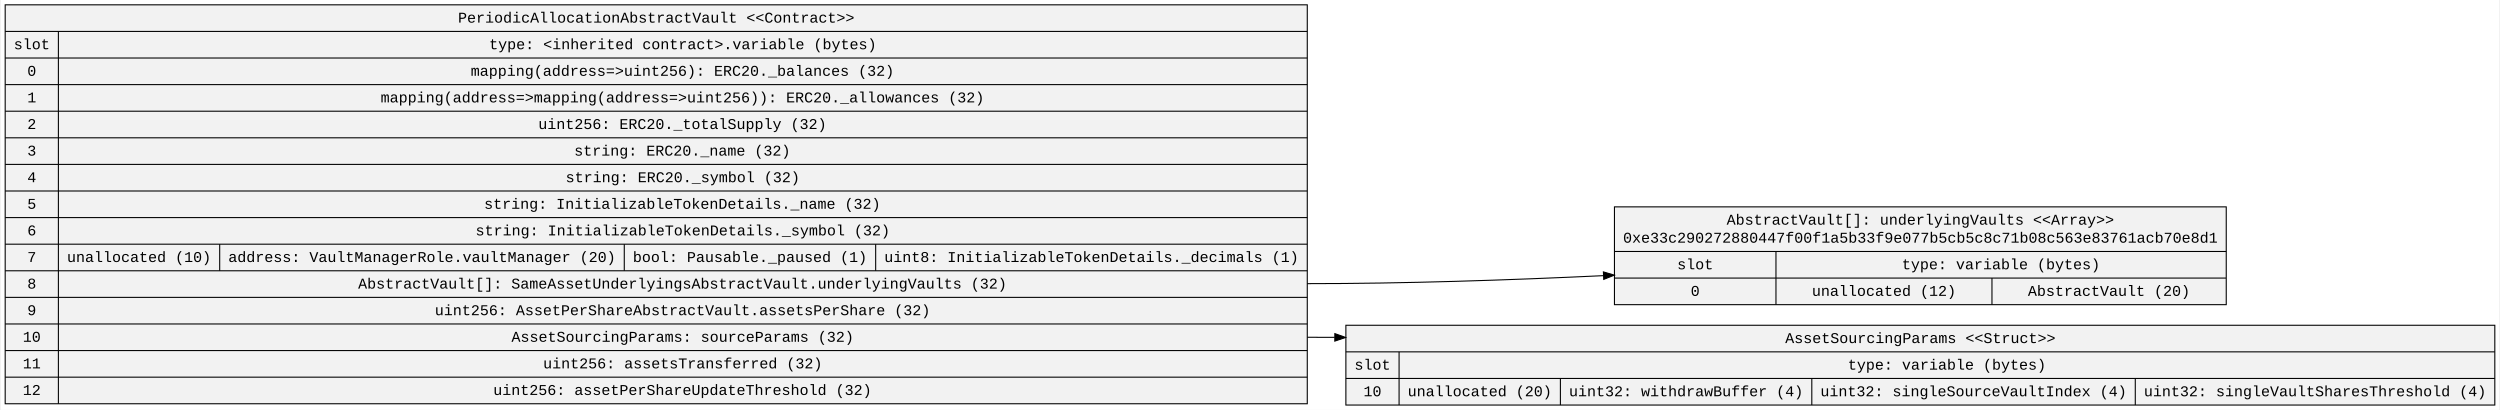
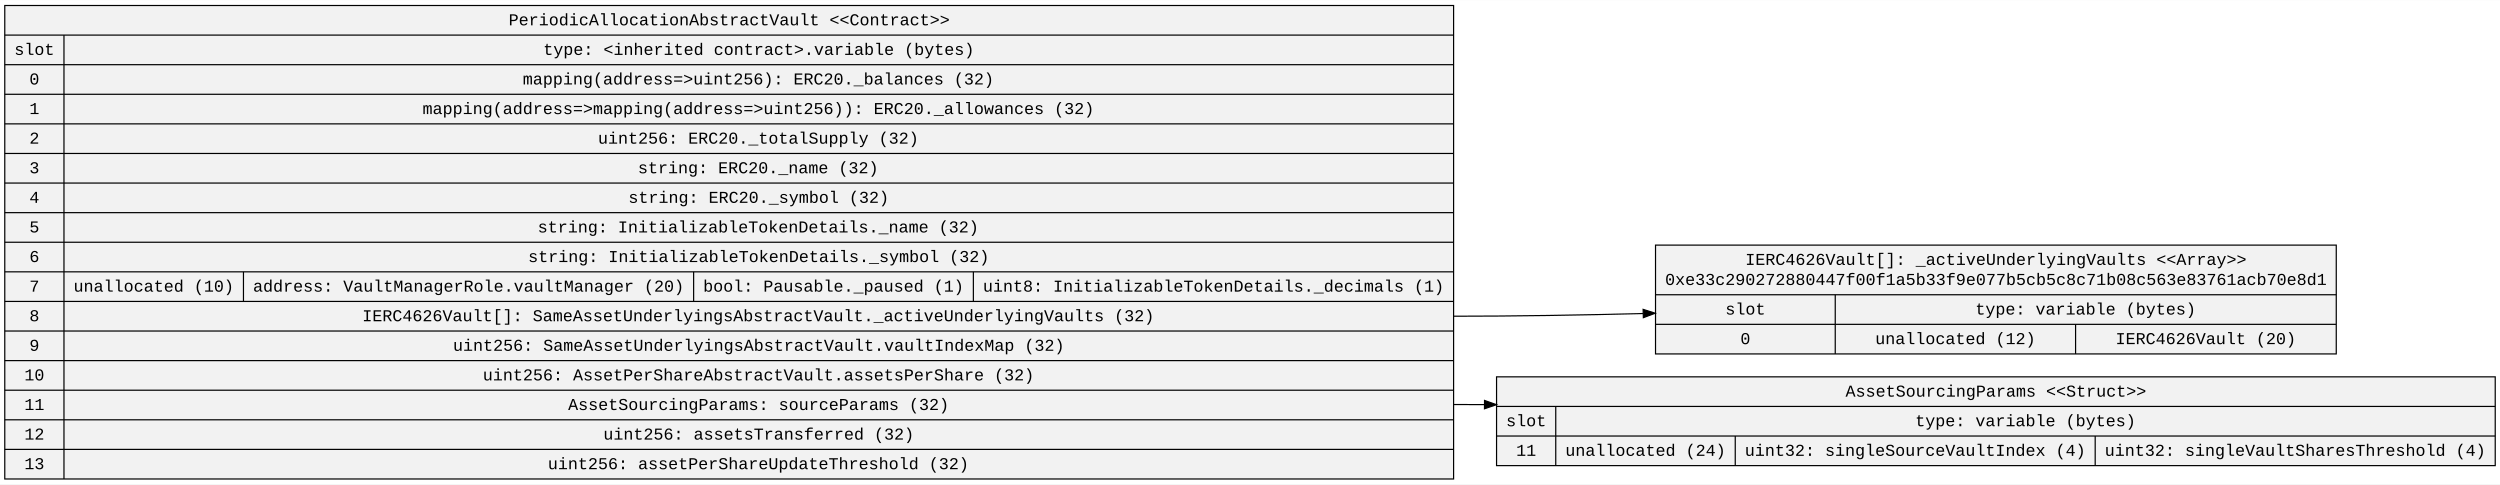
- <svg xmlns="http://www.w3.org/2000/svg" width="2330pt" height="382pt" viewBox="0.00 0.00 2329.55 382.20">
-   <g id="graph0" class="graph" transform="scale(1 1) rotate(0) translate(4 378.2)">
-     <polygon fill="white" stroke="transparent" points="-4,4 -4,-378.2 2325.55,-378.2 2325.55,4 -4,4" />
+ <svg xmlns="http://www.w3.org/2000/svg" width="2095pt" height="406pt" viewBox="0.00 0.00 2095.11 405.80">
+   <g id="graph0" class="graph" transform="scale(1 1) rotate(0) translate(4 401.8)">
+     <polygon fill="white" stroke="transparent" points="-4,4 -4,-401.8 2091.11,-401.8 2091.11,4 -4,4" />
    <g id="node1" class="node">
-       <polygon fill="#f2f2f2" stroke="black" points="0,-1.7 0,-373.7 1214.18,-373.7 1214.18,-1.7 0,-1.7" />
-       <text text-anchor="middle" x="607.09" y="-357.1" font-family="Courier New" font-size="14.00">PeriodicAllocationAbstractVault &lt;&lt;Contract&gt;&gt;</text>
-       <polyline fill="none" stroke="black" points="0,-348.9 1214.18,-348.9 " />
-       <text text-anchor="middle" x="24.8" y="-332.3" font-family="Courier New" font-size="14.00">slot</text>
-       <polyline fill="none" stroke="black" points="0,-324.1 49.61,-324.1 " />
-       <text text-anchor="middle" x="24.8" y="-307.5" font-family="Courier New" font-size="14.00">0</text>
-       <polyline fill="none" stroke="black" points="0,-299.3 49.61,-299.3 " />
-       <text text-anchor="middle" x="24.8" y="-282.7" font-family="Courier New" font-size="14.00">1</text>
-       <polyline fill="none" stroke="black" points="0,-274.5 49.61,-274.5 " />
-       <text text-anchor="middle" x="24.8" y="-257.9" font-family="Courier New" font-size="14.00">2</text>
-       <polyline fill="none" stroke="black" points="0,-249.7 49.61,-249.7 " />
-       <text text-anchor="middle" x="24.8" y="-233.1" font-family="Courier New" font-size="14.00">3</text>
-       <polyline fill="none" stroke="black" points="0,-224.9 49.61,-224.9 " />
-       <text text-anchor="middle" x="24.8" y="-208.3" font-family="Courier New" font-size="14.00">4</text>
-       <polyline fill="none" stroke="black" points="0,-200.1 49.61,-200.1 " />
-       <text text-anchor="middle" x="24.8" y="-183.5" font-family="Courier New" font-size="14.00">5</text>
-       <polyline fill="none" stroke="black" points="0,-175.3 49.61,-175.3 " />
-       <text text-anchor="middle" x="24.8" y="-158.7" font-family="Courier New" font-size="14.00">6</text>
-       <polyline fill="none" stroke="black" points="0,-150.5 49.61,-150.5 " />
-       <text text-anchor="middle" x="24.8" y="-133.9" font-family="Courier New" font-size="14.00">7</text>
-       <polyline fill="none" stroke="black" points="0,-125.7 49.61,-125.7 " />
-       <text text-anchor="middle" x="24.8" y="-109.1" font-family="Courier New" font-size="14.00">8</text>
-       <polyline fill="none" stroke="black" points="0,-100.9 49.61,-100.9 " />
-       <text text-anchor="middle" x="24.8" y="-84.3" font-family="Courier New" font-size="14.00">9</text>
-       <polyline fill="none" stroke="black" points="0,-76.1 49.61,-76.1 " />
-       <text text-anchor="middle" x="24.8" y="-59.5" font-family="Courier New" font-size="14.00">10</text>
-       <polyline fill="none" stroke="black" points="0,-51.3 49.61,-51.3 " />
-       <text text-anchor="middle" x="24.8" y="-34.7" font-family="Courier New" font-size="14.00">11</text>
-       <polyline fill="none" stroke="black" points="0,-26.5 49.61,-26.5 " />
-       <text text-anchor="middle" x="24.8" y="-9.9" font-family="Courier New" font-size="14.00">12</text>
-       <polyline fill="none" stroke="black" points="49.61,-1.7 49.61,-348.9 " />
-       <text text-anchor="middle" x="631.9" y="-332.3" font-family="Courier New" font-size="14.00">type: &lt;inherited contract&gt;.variable (bytes)</text>
-       <polyline fill="none" stroke="black" points="49.61,-324.1 1214.18,-324.1 " />
-       <text text-anchor="middle" x="631.54" y="-307.5" font-family="Courier New" font-size="14.00">mapping(address=&gt;uint256): ERC20._balances (32)</text>
-       <polyline fill="none" stroke="black" points="49.61,-299.3 1214.18,-299.3 " />
-       <text text-anchor="middle" x="631.55" y="-282.7" font-family="Courier New" font-size="14.00">mapping(address=&gt;mapping(address=&gt;uint256)): ERC20._allowances (32)</text>
-       <polyline fill="none" stroke="black" points="49.61,-274.5 1214.18,-274.5 " />
-       <text text-anchor="middle" x="631.53" y="-257.9" font-family="Courier New" font-size="14.00">uint256: ERC20._totalSupply (32)</text>
-       <polyline fill="none" stroke="black" points="49.61,-249.7 1214.18,-249.7 " />
-       <text text-anchor="middle" x="631.42" y="-233.1" font-family="Courier New" font-size="14.00">string: ERC20._name (32)</text>
-       <polyline fill="none" stroke="black" points="49.61,-224.9 1214.18,-224.9 " />
-       <text text-anchor="middle" x="631.82" y="-208.3" font-family="Courier New" font-size="14.00">string: ERC20._symbol (32)</text>
-       <polyline fill="none" stroke="black" points="49.61,-200.1 1214.18,-200.1 " />
-       <text text-anchor="middle" x="631.44" y="-183.5" font-family="Courier New" font-size="14.00">string: InitializableTokenDetails._name (32)</text>
-       <polyline fill="none" stroke="black" points="49.61,-175.3 1214.18,-175.3 " />
-       <text text-anchor="middle" x="631.84" y="-158.7" font-family="Courier New" font-size="14.00">string: InitializableTokenDetails._symbol (32)</text>
-       <polyline fill="none" stroke="black" points="49.61,-150.5 1214.18,-150.5 " />
-       <text text-anchor="middle" x="124.82" y="-133.9" font-family="Courier New" font-size="14.00">unallocated (10)</text>
-       <polyline fill="none" stroke="black" points="200.03,-125.7 200.03,-150.5 " />
-       <text text-anchor="middle" x="388.66" y="-133.9" font-family="Courier New" font-size="14.00">address: VaultManagerRole.vaultManager (20)</text>
-       <polyline fill="none" stroke="black" points="577.29,-125.7 577.29,-150.5 " />
-       <text text-anchor="middle" x="694.5" y="-133.9" font-family="Courier New" font-size="14.00">bool: Pausable._paused (1)</text>
-       <polyline fill="none" stroke="black" points="811.72,-125.7 811.72,-150.5 " />
-       <text text-anchor="middle" x="1012.95" y="-133.9" font-family="Courier New" font-size="14.00">uint8: InitializableTokenDetails._decimals (1)</text>
-       <polyline fill="none" stroke="black" points="49.61,-125.7 1214.18,-125.7 " />
-       <text text-anchor="middle" x="631.55" y="-109.1" font-family="Courier New" font-size="14.00">AbstractVault[]: SameAssetUnderlyingsAbstractVault.underlyingVaults (32)</text>
-       <polyline fill="none" stroke="black" points="49.61,-100.9 1214.18,-100.9 " />
-       <text text-anchor="middle" x="631.64" y="-84.3" font-family="Courier New" font-size="14.00">uint256: AssetPerShareAbstractVault.assetsPerShare (32)</text>
-       <polyline fill="none" stroke="black" points="49.61,-76.1 1214.18,-76.1 " />
-       <text text-anchor="middle" x="631.73" y="-59.5" font-family="Courier New" font-size="14.00">AssetSourcingParams: sourceParams (32)</text>
-       <polyline fill="none" stroke="black" points="49.61,-51.3 1214.18,-51.3 " />
-       <text text-anchor="middle" x="631.83" y="-34.7" font-family="Courier New" font-size="14.00">uint256: assetsTransferred (32)</text>
-       <polyline fill="none" stroke="black" points="49.61,-26.5 1214.18,-26.5 " />
-       <text text-anchor="middle" x="631.53" y="-9.9" font-family="Courier New" font-size="14.00">uint256: assetPerShareUpdateThreshold (32)</text>
+       <polygon fill="#f2f2f2" stroke="black" points="0,-0.5 0,-397.3 1214.18,-397.3 1214.18,-0.5 0,-0.5" />
+       <text text-anchor="middle" x="607.09" y="-380.7" font-family="Courier New" font-size="14.00">PeriodicAllocationAbstractVault &lt;&lt;Contract&gt;&gt;</text>
+       <polyline fill="none" stroke="black" points="0,-372.5 1214.18,-372.5 " />
+       <text text-anchor="middle" x="24.8" y="-355.9" font-family="Courier New" font-size="14.00">slot</text>
+       <polyline fill="none" stroke="black" points="0,-347.7 49.61,-347.7 " />
+       <text text-anchor="middle" x="24.8" y="-331.1" font-family="Courier New" font-size="14.00">0</text>
+       <polyline fill="none" stroke="black" points="0,-322.9 49.61,-322.9 " />
+       <text text-anchor="middle" x="24.8" y="-306.3" font-family="Courier New" font-size="14.00">1</text>
+       <polyline fill="none" stroke="black" points="0,-298.1 49.61,-298.1 " />
+       <text text-anchor="middle" x="24.8" y="-281.5" font-family="Courier New" font-size="14.00">2</text>
+       <polyline fill="none" stroke="black" points="0,-273.3 49.61,-273.3 " />
+       <text text-anchor="middle" x="24.8" y="-256.7" font-family="Courier New" font-size="14.00">3</text>
+       <polyline fill="none" stroke="black" points="0,-248.5 49.61,-248.5 " />
+       <text text-anchor="middle" x="24.8" y="-231.9" font-family="Courier New" font-size="14.00">4</text>
+       <polyline fill="none" stroke="black" points="0,-223.7 49.61,-223.7 " />
+       <text text-anchor="middle" x="24.8" y="-207.1" font-family="Courier New" font-size="14.00">5</text>
+       <polyline fill="none" stroke="black" points="0,-198.9 49.61,-198.9 " />
+       <text text-anchor="middle" x="24.8" y="-182.3" font-family="Courier New" font-size="14.00">6</text>
+       <polyline fill="none" stroke="black" points="0,-174.1 49.61,-174.1 " />
+       <text text-anchor="middle" x="24.8" y="-157.5" font-family="Courier New" font-size="14.00">7</text>
+       <polyline fill="none" stroke="black" points="0,-149.3 49.61,-149.3 " />
+       <text text-anchor="middle" x="24.8" y="-132.7" font-family="Courier New" font-size="14.00">8</text>
+       <polyline fill="none" stroke="black" points="0,-124.5 49.61,-124.5 " />
+       <text text-anchor="middle" x="24.8" y="-107.9" font-family="Courier New" font-size="14.00">9</text>
+       <polyline fill="none" stroke="black" points="0,-99.7 49.61,-99.7 " />
+       <text text-anchor="middle" x="24.8" y="-83.1" font-family="Courier New" font-size="14.00">10</text>
+       <polyline fill="none" stroke="black" points="0,-74.9 49.61,-74.9 " />
+       <text text-anchor="middle" x="24.8" y="-58.3" font-family="Courier New" font-size="14.00">11</text>
+       <polyline fill="none" stroke="black" points="0,-50.1 49.61,-50.1 " />
+       <text text-anchor="middle" x="24.8" y="-33.5" font-family="Courier New" font-size="14.00">12</text>
+       <polyline fill="none" stroke="black" points="0,-25.3 49.61,-25.3 " />
+       <text text-anchor="middle" x="24.8" y="-8.7" font-family="Courier New" font-size="14.00">13</text>
+       <polyline fill="none" stroke="black" points="49.61,-0.5 49.61,-372.5 " />
+       <text text-anchor="middle" x="631.9" y="-355.9" font-family="Courier New" font-size="14.00">type: &lt;inherited contract&gt;.variable (bytes)</text>
+       <polyline fill="none" stroke="black" points="49.61,-347.7 1214.18,-347.7 " />
+       <text text-anchor="middle" x="631.54" y="-331.1" font-family="Courier New" font-size="14.00">mapping(address=&gt;uint256): ERC20._balances (32)</text>
+       <polyline fill="none" stroke="black" points="49.61,-322.9 1214.18,-322.9 " />
+       <text text-anchor="middle" x="631.55" y="-306.3" font-family="Courier New" font-size="14.00">mapping(address=&gt;mapping(address=&gt;uint256)): ERC20._allowances (32)</text>
+       <polyline fill="none" stroke="black" points="49.61,-298.1 1214.18,-298.1 " />
+       <text text-anchor="middle" x="631.53" y="-281.5" font-family="Courier New" font-size="14.00">uint256: ERC20._totalSupply (32)</text>
+       <polyline fill="none" stroke="black" points="49.61,-273.3 1214.18,-273.3 " />
+       <text text-anchor="middle" x="631.42" y="-256.7" font-family="Courier New" font-size="14.00">string: ERC20._name (32)</text>
+       <polyline fill="none" stroke="black" points="49.61,-248.5 1214.18,-248.5 " />
+       <text text-anchor="middle" x="631.82" y="-231.9" font-family="Courier New" font-size="14.00">string: ERC20._symbol (32)</text>
+       <polyline fill="none" stroke="black" points="49.61,-223.7 1214.18,-223.7 " />
+       <text text-anchor="middle" x="631.44" y="-207.1" font-family="Courier New" font-size="14.00">string: InitializableTokenDetails._name (32)</text>
+       <polyline fill="none" stroke="black" points="49.61,-198.9 1214.18,-198.9 " />
+       <text text-anchor="middle" x="631.84" y="-182.3" font-family="Courier New" font-size="14.00">string: InitializableTokenDetails._symbol (32)</text>
+       <polyline fill="none" stroke="black" points="49.61,-174.1 1214.18,-174.1 " />
+       <text text-anchor="middle" x="124.82" y="-157.5" font-family="Courier New" font-size="14.00">unallocated (10)</text>
+       <polyline fill="none" stroke="black" points="200.03,-149.3 200.03,-174.1 " />
+       <text text-anchor="middle" x="388.66" y="-157.5" font-family="Courier New" font-size="14.00">address: VaultManagerRole.vaultManager (20)</text>
+       <polyline fill="none" stroke="black" points="577.29,-149.3 577.29,-174.1 " />
+       <text text-anchor="middle" x="694.5" y="-157.5" font-family="Courier New" font-size="14.00">bool: Pausable._paused (1)</text>
+       <polyline fill="none" stroke="black" points="811.72,-149.3 811.72,-174.1 " />
+       <text text-anchor="middle" x="1012.95" y="-157.5" font-family="Courier New" font-size="14.00">uint8: InitializableTokenDetails._decimals (1)</text>
+       <polyline fill="none" stroke="black" points="49.61,-149.3 1214.18,-149.3 " />
+       <text text-anchor="middle" x="631.46" y="-132.7" font-family="Courier New" font-size="14.00">IERC4626Vault[]: SameAssetUnderlyingsAbstractVault._activeUnderlyingVaults (32)</text>
+       <polyline fill="none" stroke="black" points="49.61,-124.5 1214.18,-124.5 " />
+       <text text-anchor="middle" x="631.85" y="-107.9" font-family="Courier New" font-size="14.00">uint256: SameAssetUnderlyingsAbstractVault.vaultIndexMap (32)</text>
+       <polyline fill="none" stroke="black" points="49.61,-99.7 1214.18,-99.7 " />
+       <text text-anchor="middle" x="631.64" y="-83.1" font-family="Courier New" font-size="14.00">uint256: AssetPerShareAbstractVault.assetsPerShare (32)</text>
+       <polyline fill="none" stroke="black" points="49.61,-74.9 1214.18,-74.9 " />
+       <text text-anchor="middle" x="631.73" y="-58.3" font-family="Courier New" font-size="14.00">AssetSourcingParams: sourceParams (32)</text>
+       <polyline fill="none" stroke="black" points="49.61,-50.1 1214.18,-50.1 " />
+       <text text-anchor="middle" x="631.83" y="-33.5" font-family="Courier New" font-size="14.00">uint256: assetsTransferred (32)</text>
+       <polyline fill="none" stroke="black" points="49.61,-25.3 1214.18,-25.3 " />
+       <text text-anchor="middle" x="631.53" y="-8.7" font-family="Courier New" font-size="14.00">uint256: assetPerShareUpdateThreshold (32)</text>
    </g>
    <g id="node2" class="node">
-       <polygon fill="#f2f2f2" stroke="black" points="1500.62,-94.1 1500.62,-185.3 2071.11,-185.3 2071.11,-94.1 1500.62,-94.1" />
-       <text text-anchor="middle" x="1785.87" y="-168.7" font-family="Courier New" font-size="14.00">AbstractVault[]: underlyingVaults &lt;&lt;Array&gt;&gt;</text>
-       <text text-anchor="middle" x="1785.87" y="-151.9" font-family="Courier New" font-size="14.00">0xe33c290272880447f00f1a5b33f9e077b5cb5c8c71b08c563e83761acb70e8d1</text>
-       <polyline fill="none" stroke="black" points="1500.62,-143.7 2071.11,-143.7 " />
-       <text text-anchor="middle" x="1575.92" y="-127.1" font-family="Courier New" font-size="14.00">slot</text>
-       <polyline fill="none" stroke="black" points="1500.62,-118.9 1651.23,-118.9 " />
-       <text text-anchor="middle" x="1575.92" y="-102.3" font-family="Courier New" font-size="14.00">0</text>
-       <polyline fill="none" stroke="black" points="1651.23,-94.1 1651.23,-143.7 " />
-       <text text-anchor="middle" x="1861.05" y="-127.1" font-family="Courier New" font-size="14.00">type: variable (bytes)</text>
-       <polyline fill="none" stroke="black" points="1651.23,-118.9 2070.87,-118.9 " />
-       <text text-anchor="middle" x="1751.94" y="-102.3" font-family="Courier New" font-size="14.00">unallocated (12)</text>
-       <polyline fill="none" stroke="black" points="1852.65,-94.1 1852.65,-118.9 " />
-       <text text-anchor="middle" x="1961.76" y="-102.3" font-family="Courier New" font-size="14.00">AbstractVault (20)</text>
+       <polygon fill="#f2f2f2" stroke="black" points="1383.4,-105.3 1383.4,-196.5 1953.89,-196.5 1953.89,-105.3 1383.4,-105.3" />
+       <text text-anchor="middle" x="1668.65" y="-179.9" font-family="Courier New" font-size="14.00">IERC4626Vault[]: _activeUnderlyingVaults &lt;&lt;Array&gt;&gt;</text>
+       <text text-anchor="middle" x="1668.65" y="-163.1" font-family="Courier New" font-size="14.00">0xe33c290272880447f00f1a5b33f9e077b5cb5c8c71b08c563e83761acb70e8d1</text>
+       <polyline fill="none" stroke="black" points="1383.4,-154.9 1953.89,-154.9 " />
+       <text text-anchor="middle" x="1458.71" y="-138.3" font-family="Courier New" font-size="14.00">slot</text>
+       <polyline fill="none" stroke="black" points="1383.4,-130.1 1534.01,-130.1 " />
+       <text text-anchor="middle" x="1458.71" y="-113.5" font-family="Courier New" font-size="14.00">0</text>
+       <polyline fill="none" stroke="black" points="1534.01,-105.3 1534.01,-154.9 " />
+       <text text-anchor="middle" x="1743.83" y="-138.3" font-family="Courier New" font-size="14.00">type: variable (bytes)</text>
+       <polyline fill="none" stroke="black" points="1534.01,-130.1 1953.65,-130.1 " />
+       <text text-anchor="middle" x="1634.72" y="-113.5" font-family="Courier New" font-size="14.00">unallocated (12)</text>
+       <polyline fill="none" stroke="black" points="1735.43,-105.3 1735.43,-130.1 " />
+       <text text-anchor="middle" x="1844.54" y="-113.5" font-family="Courier New" font-size="14.00">IERC4626Vault (20)</text>
    </g>
    <g id="edge1" class="edge">
-       <path fill="none" stroke="black" d="M1214.09,-113.7C1303.88,-113.7 1401.52,-116.95 1490.25,-121.15" />
-       <polygon fill="black" stroke="black" points="1490.31,-124.66 1500.46,-121.64 1490.64,-117.67 1490.31,-124.66" />
+       <path fill="none" stroke="black" d="M1214.09,-136.9C1265.44,-136.9 1320.03,-137.81 1372.9,-139.16" />
+       <polygon fill="black" stroke="black" points="1373.01,-142.66 1383.1,-139.43 1373.2,-135.67 1373.01,-142.66" />
    </g>
    <g id="node3" class="node">
-       <polygon fill="#f2f2f2" stroke="black" points="1250.18,-0.5 1250.18,-74.9 2321.55,-74.9 2321.55,-0.5 1250.18,-0.5" />
-       <text text-anchor="middle" x="1785.87" y="-58.3" font-family="Courier New" font-size="14.00">AssetSourcingParams &lt;&lt;Struct&gt;&gt;</text>
-       <polyline fill="none" stroke="black" points="1250.18,-50.1 2321.55,-50.1 " />
-       <text text-anchor="middle" x="1274.99" y="-33.5" font-family="Courier New" font-size="14.00">slot</text>
-       <polyline fill="none" stroke="black" points="1250.18,-25.3 1299.79,-25.3 " />
-       <text text-anchor="middle" x="1274.99" y="-8.7" font-family="Courier New" font-size="14.00">10</text>
-       <polyline fill="none" stroke="black" points="1299.79,-0.5 1299.79,-50.1 " />
-       <text text-anchor="middle" x="1810.67" y="-33.5" font-family="Courier New" font-size="14.00">type: variable (bytes)</text>
-       <polyline fill="none" stroke="black" points="1299.79,-25.3 2321.55,-25.3 " />
-       <text text-anchor="middle" x="1375" y="-8.7" font-family="Courier New" font-size="14.00">unallocated (20)</text>
-       <polyline fill="none" stroke="black" points="1450.21,-0.5 1450.21,-25.3 " />
-       <text text-anchor="middle" x="1567.43" y="-8.7" font-family="Courier New" font-size="14.00">uint32: withdrawBuffer (4)</text>
-       <polyline fill="none" stroke="black" points="1684.65,-0.5 1684.65,-25.3 " />
-       <text text-anchor="middle" x="1835.47" y="-8.7" font-family="Courier New" font-size="14.00">uint32: singleSourceVaultIndex (4)</text>
-       <polyline fill="none" stroke="black" points="1986.29,-0.5 1986.29,-25.3 " />
-       <text text-anchor="middle" x="2153.92" y="-8.7" font-family="Courier New" font-size="14.00">uint32: singleVaultSharesThreshold (4)</text>
+       <polygon fill="#f2f2f2" stroke="black" points="1250.18,-11.7 1250.18,-86.1 2087.11,-86.1 2087.11,-11.7 1250.18,-11.7" />
+       <text text-anchor="middle" x="1668.65" y="-69.5" font-family="Courier New" font-size="14.00">AssetSourcingParams &lt;&lt;Struct&gt;&gt;</text>
+       <polyline fill="none" stroke="black" points="1250.18,-61.3 2087.11,-61.3 " />
+       <text text-anchor="middle" x="1274.99" y="-44.7" font-family="Courier New" font-size="14.00">slot</text>
+       <polyline fill="none" stroke="black" points="1250.18,-36.5 1299.79,-36.5 " />
+       <text text-anchor="middle" x="1274.99" y="-19.9" font-family="Courier New" font-size="14.00">11</text>
+       <polyline fill="none" stroke="black" points="1299.79,-11.7 1299.79,-61.3 " />
+       <text text-anchor="middle" x="1693.45" y="-44.7" font-family="Courier New" font-size="14.00">type: variable (bytes)</text>
+       <polyline fill="none" stroke="black" points="1299.79,-36.5 2087.11,-36.5 " />
+       <text text-anchor="middle" x="1375" y="-19.9" font-family="Courier New" font-size="14.00">unallocated (24)</text>
+       <polyline fill="none" stroke="black" points="1450.21,-11.7 1450.21,-36.5 " />
+       <text text-anchor="middle" x="1601.04" y="-19.9" font-family="Courier New" font-size="14.00">uint32: singleSourceVaultIndex (4)</text>
+       <polyline fill="none" stroke="black" points="1751.86,-11.7 1751.86,-36.5 " />
+       <text text-anchor="middle" x="1919.48" y="-19.9" font-family="Courier New" font-size="14.00">uint32: singleVaultSharesThreshold (4)</text>
    </g>
    <g id="edge2" class="edge">
-       <path fill="none" stroke="black" d="M1214.18,-63.7C1222.65,-63.7 1231.18,-63.67 1239.78,-63.62" />
-       <polygon fill="black" stroke="black" points="1239.91,-67.11 1249.89,-63.54 1239.86,-60.11 1239.91,-67.11" />
+       <path fill="none" stroke="black" d="M1214.18,-62.9C1222.68,-62.9 1231.26,-62.88 1239.9,-62.83" />
+       <polygon fill="black" stroke="black" points="1240.11,-66.33 1250.08,-62.76 1240.06,-59.33 1240.11,-66.33" />
    </g>
  </g>
</svg>
